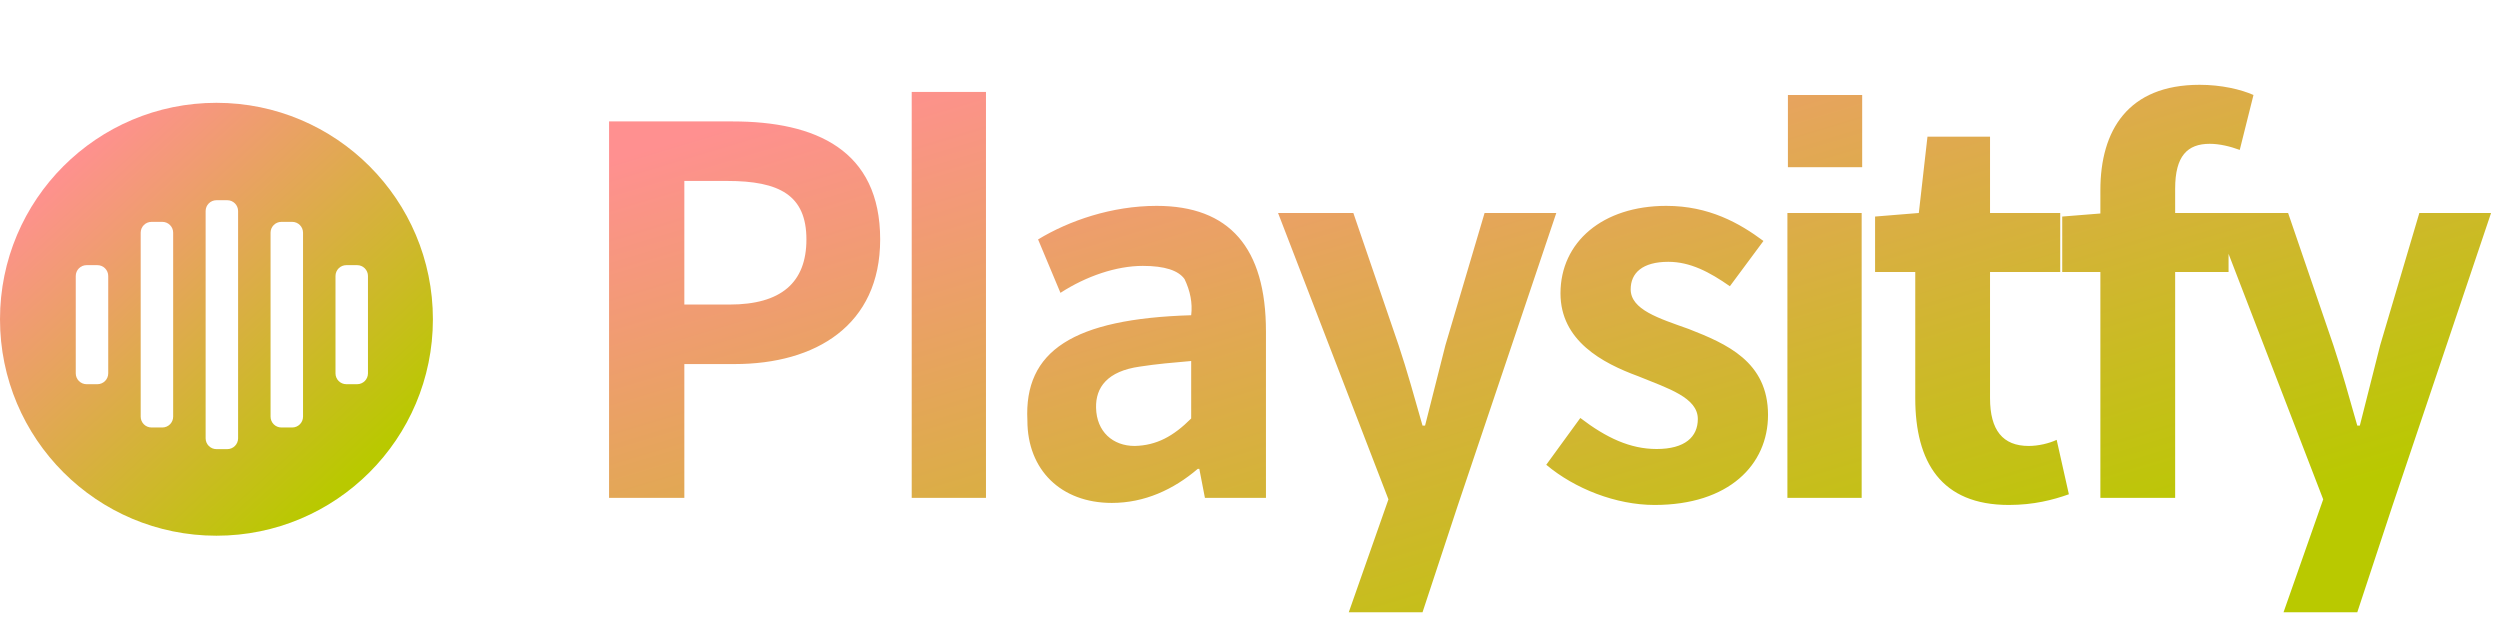
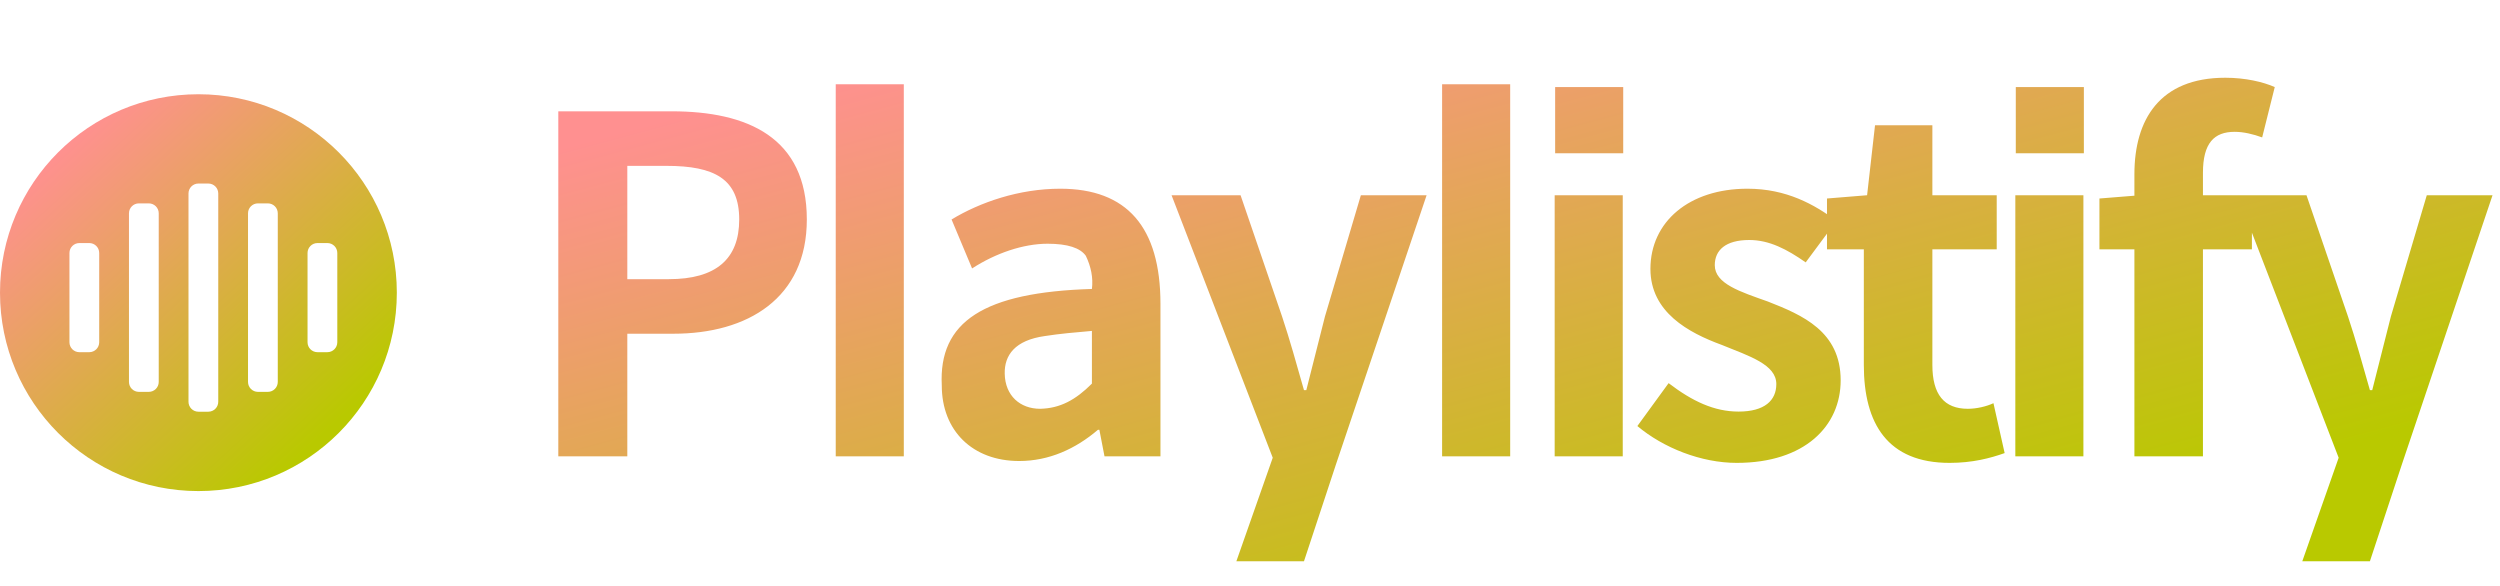
- <svg xmlns="http://www.w3.org/2000/svg" width="231" height="59" viewBox="0 0 231 59" fill="none">
+ <svg xmlns="http://www.w3.org/2000/svg" width="252" height="59" viewBox="0 0 252 59" fill="none">
  <path fill-rule="evenodd" clip-rule="evenodd" d="M20 49.5C31.046 49.5 40 40.546 40 29.5C40 18.454 31.046 9.5 20 9.5C8.954 9.5 0 18.454 0 29.5C0 40.546 8.954 49.5 20 49.5ZM8 24.5C7.448 24.5 7 24.948 7 25.5V34.5C7 35.052 7.448 35.5 8 35.5H9C9.552 35.5 10 35.052 10 34.5V25.5C10 24.948 9.552 24.5 9 24.5H8ZM19 19.5C19 18.948 19.448 18.5 20 18.5H21C21.552 18.5 22 18.948 22 19.5V40.5C22 41.052 21.552 41.5 21 41.5H20C19.448 41.5 19 41.052 19 40.5V19.5ZM26 20.5C25.448 20.5 25 20.948 25 21.5V38.5C25 39.052 25.448 39.5 26 39.5H27C27.552 39.5 28 39.052 28 38.5V21.5C28 20.948 27.552 20.5 27 20.5H26ZM13 21.5C13 20.948 13.448 20.5 14 20.5H15C15.552 20.5 16 20.948 16 21.5V38.5C16 39.052 15.552 39.5 15 39.5H14C13.448 39.5 13 39.052 13 38.5V21.5ZM32 24.5C31.448 24.5 31 24.948 31 25.5V34.5C31 35.052 31.448 35.5 32 35.5H33C33.552 35.5 34 35.052 34 34.5V25.5C34 24.948 33.552 24.5 33 24.5H32Z" fill="url(#paint0_linear_225_574)" />
-   <path d="M67.698 11.22H56.277V46H63.233V33.639H67.886C75.359 33.639 81.328 30.067 81.328 22.124C81.328 13.852 75.359 11.22 67.698 11.22ZM67.416 28.14H63.233V16.719H67.181C72.022 16.719 74.513 18.035 74.513 22.124C74.513 26.119 72.163 28.14 67.416 28.14ZM84.242 8.494V46H91.104V8.494H84.242ZM102.733 46.47C105.741 46.47 108.42 45.248 110.676 43.321H110.817L111.334 46H116.974V30.631C116.974 22.876 113.59 19.022 106.869 19.022C102.733 19.022 98.785 20.385 95.918 22.124L97.986 27.059C100.383 25.508 103.156 24.568 105.6 24.568C107.621 24.568 108.89 24.991 109.454 25.79C109.971 26.871 110.206 27.999 110.065 29.127C99.161 29.456 94.602 32.417 94.931 38.856C94.931 43.415 98.033 46.47 102.733 46.47ZM104.848 41.206C102.827 41.206 101.323 39.89 101.276 37.681C101.229 35.801 102.31 34.297 105.318 33.874C106.822 33.639 108.42 33.498 110.065 33.357V38.668C108.42 40.313 106.869 41.159 104.848 41.206ZM124.626 56.575H131.441L134.684 46.752L143.802 19.68H137.175L133.556 31.9C132.945 34.344 132.287 36.882 131.676 39.326H131.441C130.689 36.694 130.031 34.297 129.232 31.9L125.049 19.68H118.093L128.292 46.141L124.626 56.575ZM152.884 46.658C159.746 46.658 163.365 42.945 163.365 38.339C163.365 33.404 159.511 31.759 156.033 30.396C153.26 29.409 150.675 28.61 150.675 26.73C150.675 25.226 151.756 24.192 154.153 24.192C156.174 24.192 157.96 25.132 159.84 26.448L162.942 22.265C160.733 20.62 157.913 19.022 153.965 19.022C148.09 19.022 144.189 22.359 144.189 27.106C144.189 31.477 148.043 33.545 151.38 34.767C154.153 35.895 156.879 36.741 156.879 38.715C156.879 40.36 155.704 41.488 153.072 41.488C150.628 41.488 148.419 40.454 146.022 38.621L142.873 42.945C145.505 45.154 149.312 46.658 152.884 46.658ZM165.203 15.45H172.065V8.776H165.203V15.45ZM165.156 19.68V46H172.018V19.68H165.156ZM185.618 46.658C187.921 46.658 189.707 46.188 191.164 45.671L190.036 40.642C189.331 40.971 188.344 41.206 187.451 41.206C185.054 41.206 183.879 39.749 183.879 36.788V25.132H190.365V19.68H183.879V12.63H178.098L177.299 19.68L173.257 20.009V25.132H176.97V36.788C176.97 42.71 179.367 46.658 185.618 46.658ZM206.953 13.852L208.222 8.776C207.047 8.259 205.261 7.836 203.24 7.836C196.613 7.836 194.075 12.066 194.075 17.565V19.727L190.55 20.009V25.132H194.075V46H200.984V25.132H205.919V19.68H200.984V17.424C200.984 14.416 202.112 13.288 204.18 13.288C205.073 13.288 206.06 13.523 206.953 13.852ZM210.998 56.575H217.813L221.056 46.752L230.174 19.68H223.547L219.928 31.9C219.317 34.344 218.659 36.882 218.048 39.326H217.813C217.061 36.694 216.403 34.297 215.604 31.9L211.421 19.68H204.465L214.664 46.141L210.998 56.575Z" fill="url(#paint1_linear_225_574)" />
+   <path d="M67.698 11.22H56.277V46H63.233V33.639H67.886C75.359 33.639 81.328 30.067 81.328 22.124C81.328 13.852 75.359 11.22 67.698 11.22ZM67.416 28.14H63.233V16.719H67.181C72.022 16.719 74.513 18.035 74.513 22.124C74.513 26.119 72.163 28.14 67.416 28.14ZM84.242 8.494V46H91.104V8.494H84.242ZM102.733 46.47C105.741 46.47 108.42 45.248 110.676 43.321H110.817L111.334 46H116.974V30.631C116.974 22.876 113.59 19.022 106.869 19.022C102.733 19.022 98.785 20.385 95.918 22.124L97.986 27.059C100.383 25.508 103.156 24.568 105.6 24.568C107.621 24.568 108.89 24.991 109.454 25.79C109.971 26.871 110.206 27.999 110.065 29.127C99.161 29.456 94.602 32.417 94.931 38.856C94.931 43.415 98.033 46.47 102.733 46.47ZM104.848 41.206C102.827 41.206 101.323 39.89 101.276 37.681C101.229 35.801 102.31 34.297 105.318 33.874C106.822 33.639 108.42 33.498 110.065 33.357V38.668C108.42 40.313 106.869 41.159 104.848 41.206ZM124.626 56.575H131.441L134.684 46.752L143.802 19.68H137.175L133.556 31.9C132.945 34.344 132.287 36.882 131.676 39.326H131.441C130.689 36.694 130.031 34.297 129.232 31.9L125.049 19.68H118.093L128.292 46.141L124.626 56.575ZM145.364 8.494V46H152.226V8.494H145.364ZM156.758 15.45H163.62V8.776H156.758V15.45ZM156.711 19.68V46H163.573V19.68H156.711ZM175.058 46.658C181.92 46.658 185.539 42.945 185.539 38.339C185.539 33.404 181.685 31.759 178.207 30.396C175.434 29.409 172.849 28.61 172.849 26.73C172.849 25.226 173.93 24.192 176.327 24.192C178.348 24.192 180.134 25.132 182.014 26.448L185.116 22.265C182.907 20.62 180.087 19.022 176.139 19.022C170.264 19.022 166.363 22.359 166.363 27.106C166.363 31.477 170.217 33.545 173.554 34.767C176.327 35.895 179.053 36.741 179.053 38.715C179.053 40.36 177.878 41.488 175.246 41.488C172.802 41.488 170.593 40.454 168.196 38.621L165.047 42.945C167.679 45.154 171.486 46.658 175.058 46.658ZM196.522 46.658C198.825 46.658 200.611 46.188 202.068 45.671L200.94 40.642C200.235 40.971 199.248 41.206 198.355 41.206C195.958 41.206 194.783 39.749 194.783 36.788V25.132H201.269V19.68H194.783V12.63H189.002L188.203 19.68L184.161 20.009V25.132H187.874V36.788C187.874 42.71 190.271 46.658 196.522 46.658ZM203.192 15.45H210.054V8.776H203.192V15.45ZM203.145 19.68V46H210.007V19.68H203.145ZM228.026 13.852L229.295 8.776C228.12 8.259 226.334 7.836 224.313 7.836C217.686 7.836 215.148 12.066 215.148 17.565V19.727L211.623 20.009V25.132H215.148V46H222.057V25.132H226.992V19.68H222.057V17.424C222.057 14.416 223.185 13.288 225.253 13.288C226.146 13.288 227.133 13.523 228.026 13.852ZM232.071 56.575H238.886L242.129 46.752L251.247 19.68H244.62L241.001 31.9C240.39 34.344 239.732 36.882 239.121 39.326H238.886C238.134 36.694 237.476 34.297 236.677 31.9L232.494 19.68H225.538L235.737 46.141L232.071 56.575Z" fill="url(#paint1_linear_225_574)" />
  <defs>
    <linearGradient id="paint0_linear_225_574" x1="7" y1="14" x2="33.5" y2="43" gradientUnits="userSpaceOnUse">
      <stop stop-color="#FF9090" />
      <stop offset="1" stop-color="#B9C900" />
    </linearGradient>
-     <linearGradient id="paint1_linear_225_574" x1="83.325" y1="6.638" x2="105" y2="78.602" gradientUnits="userSpaceOnUse">
+     <linearGradient id="paint1_linear_225_574" x1="87" y1="6.638" x2="106.726" y2="79.813" gradientUnits="userSpaceOnUse">
      <stop stop-color="#FF9090" />
      <stop offset="1" stop-color="#B9C900" />
    </linearGradient>
  </defs>
</svg>
